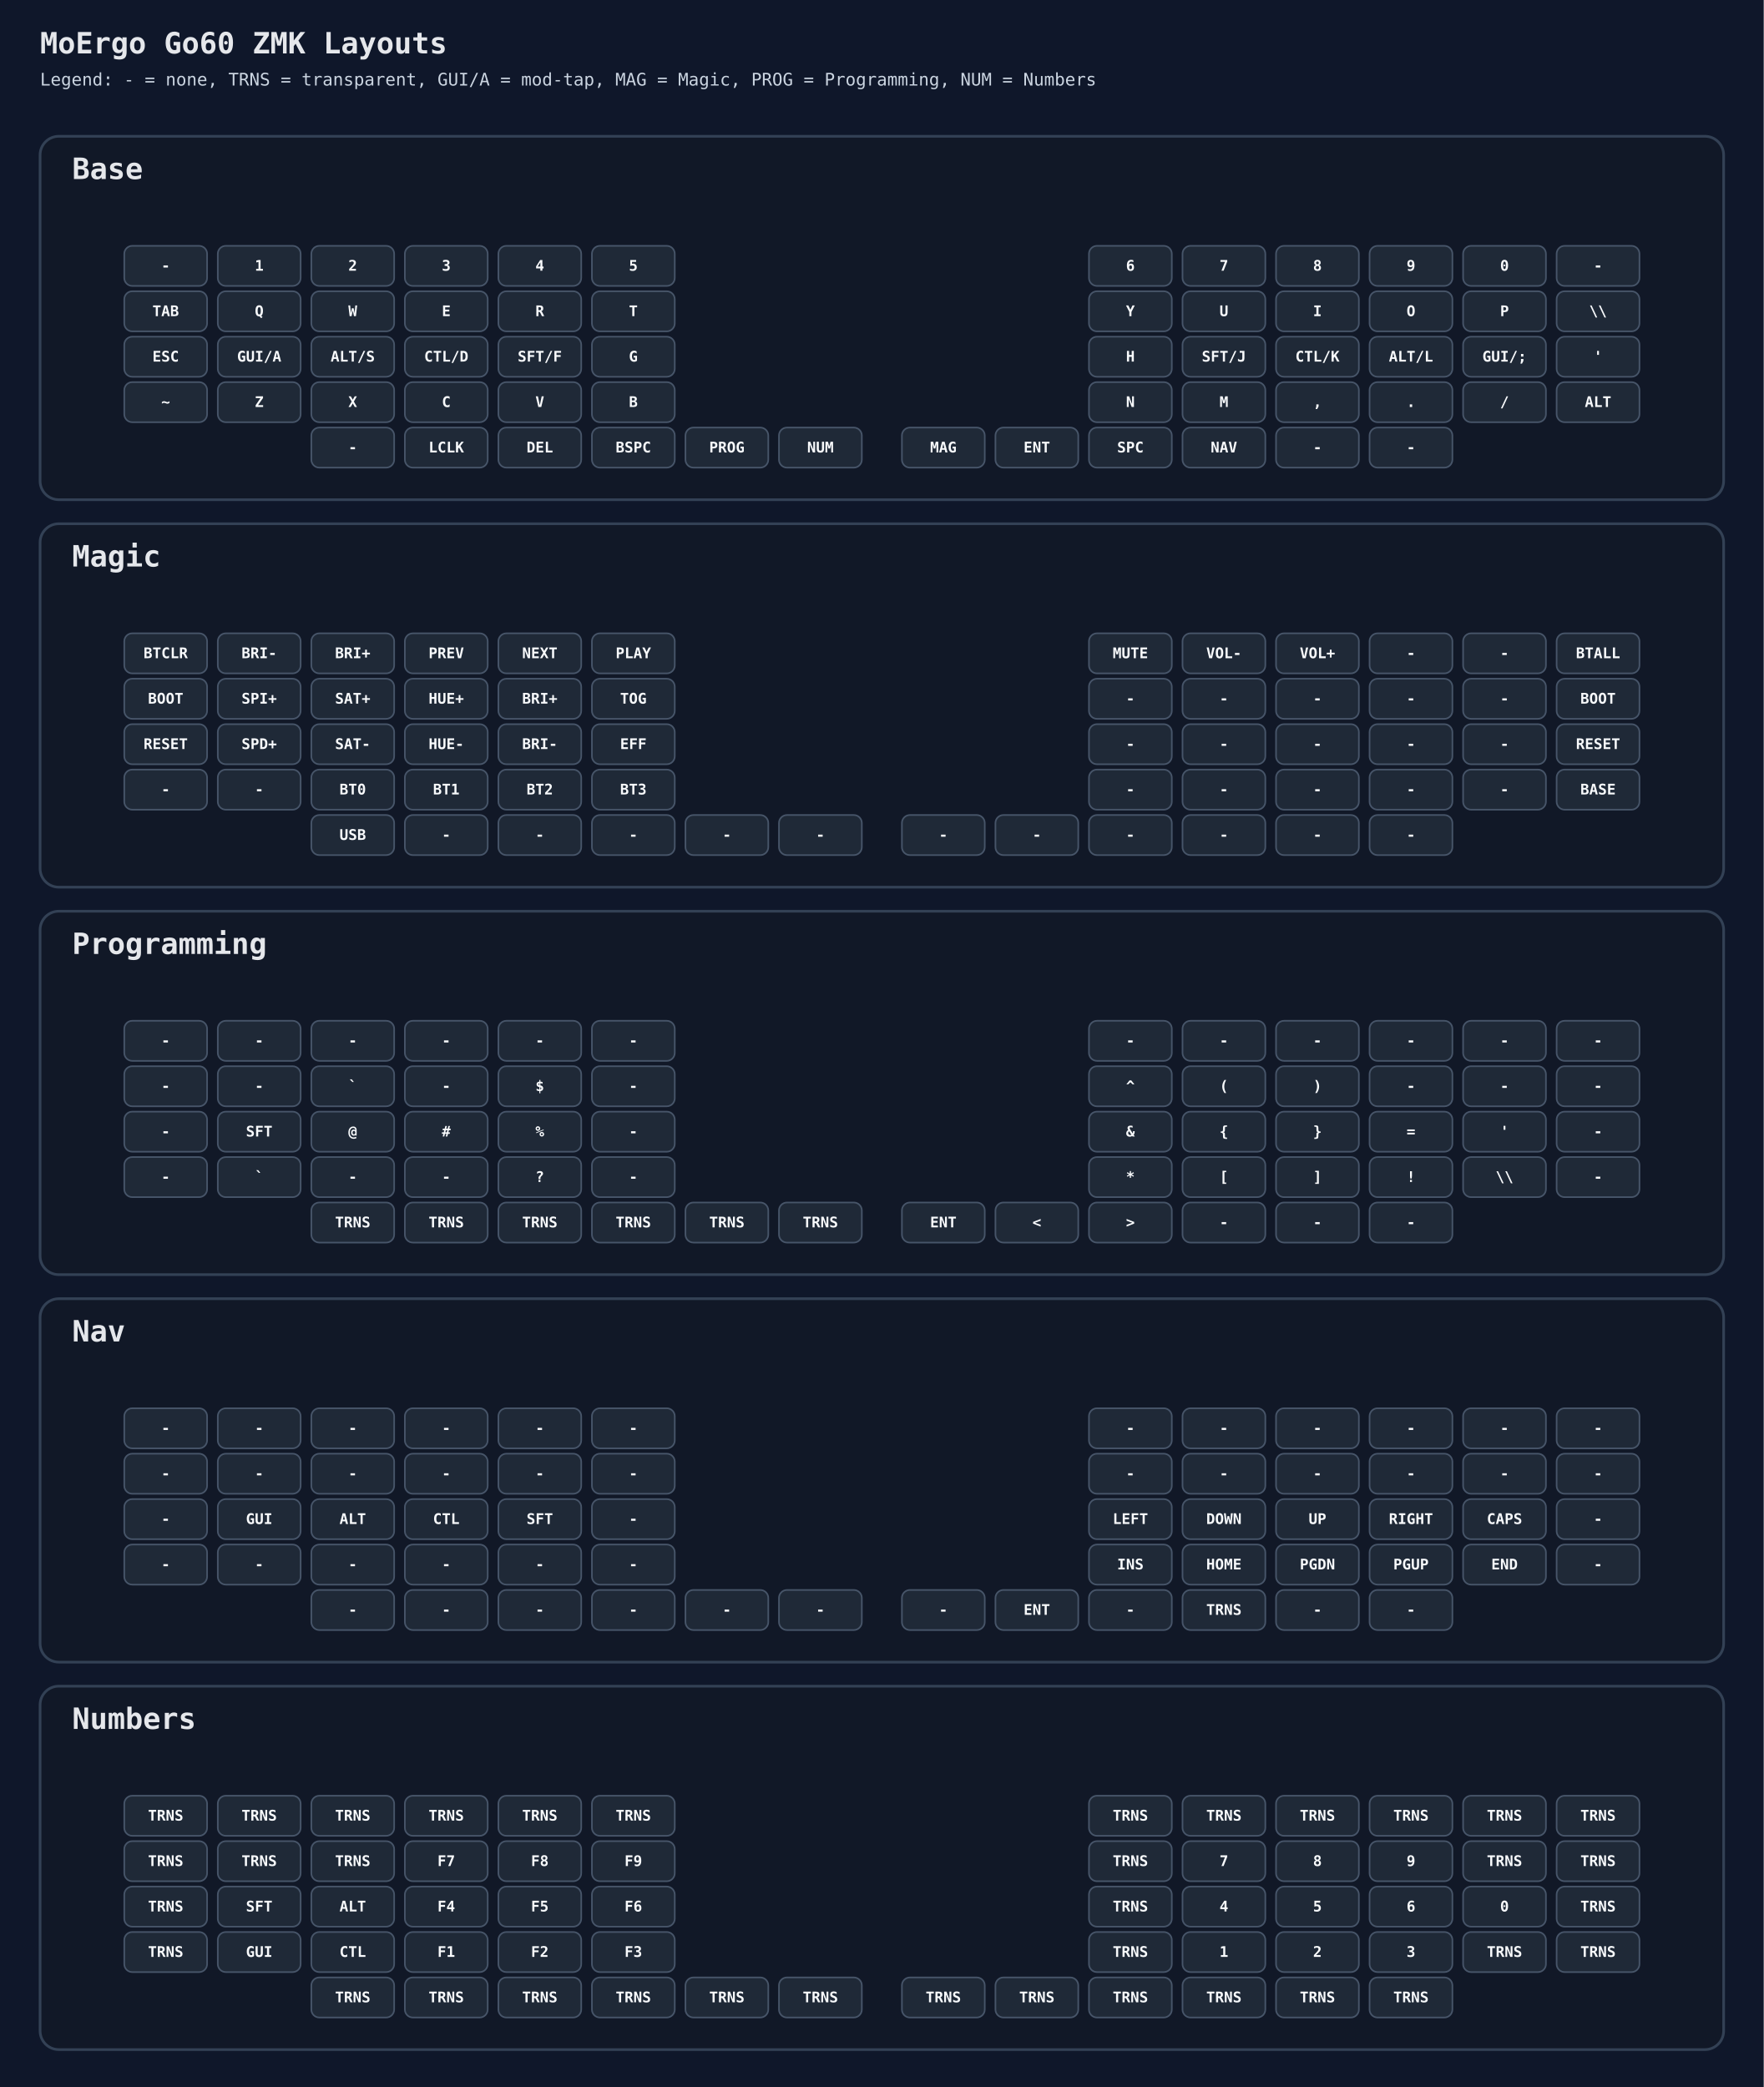
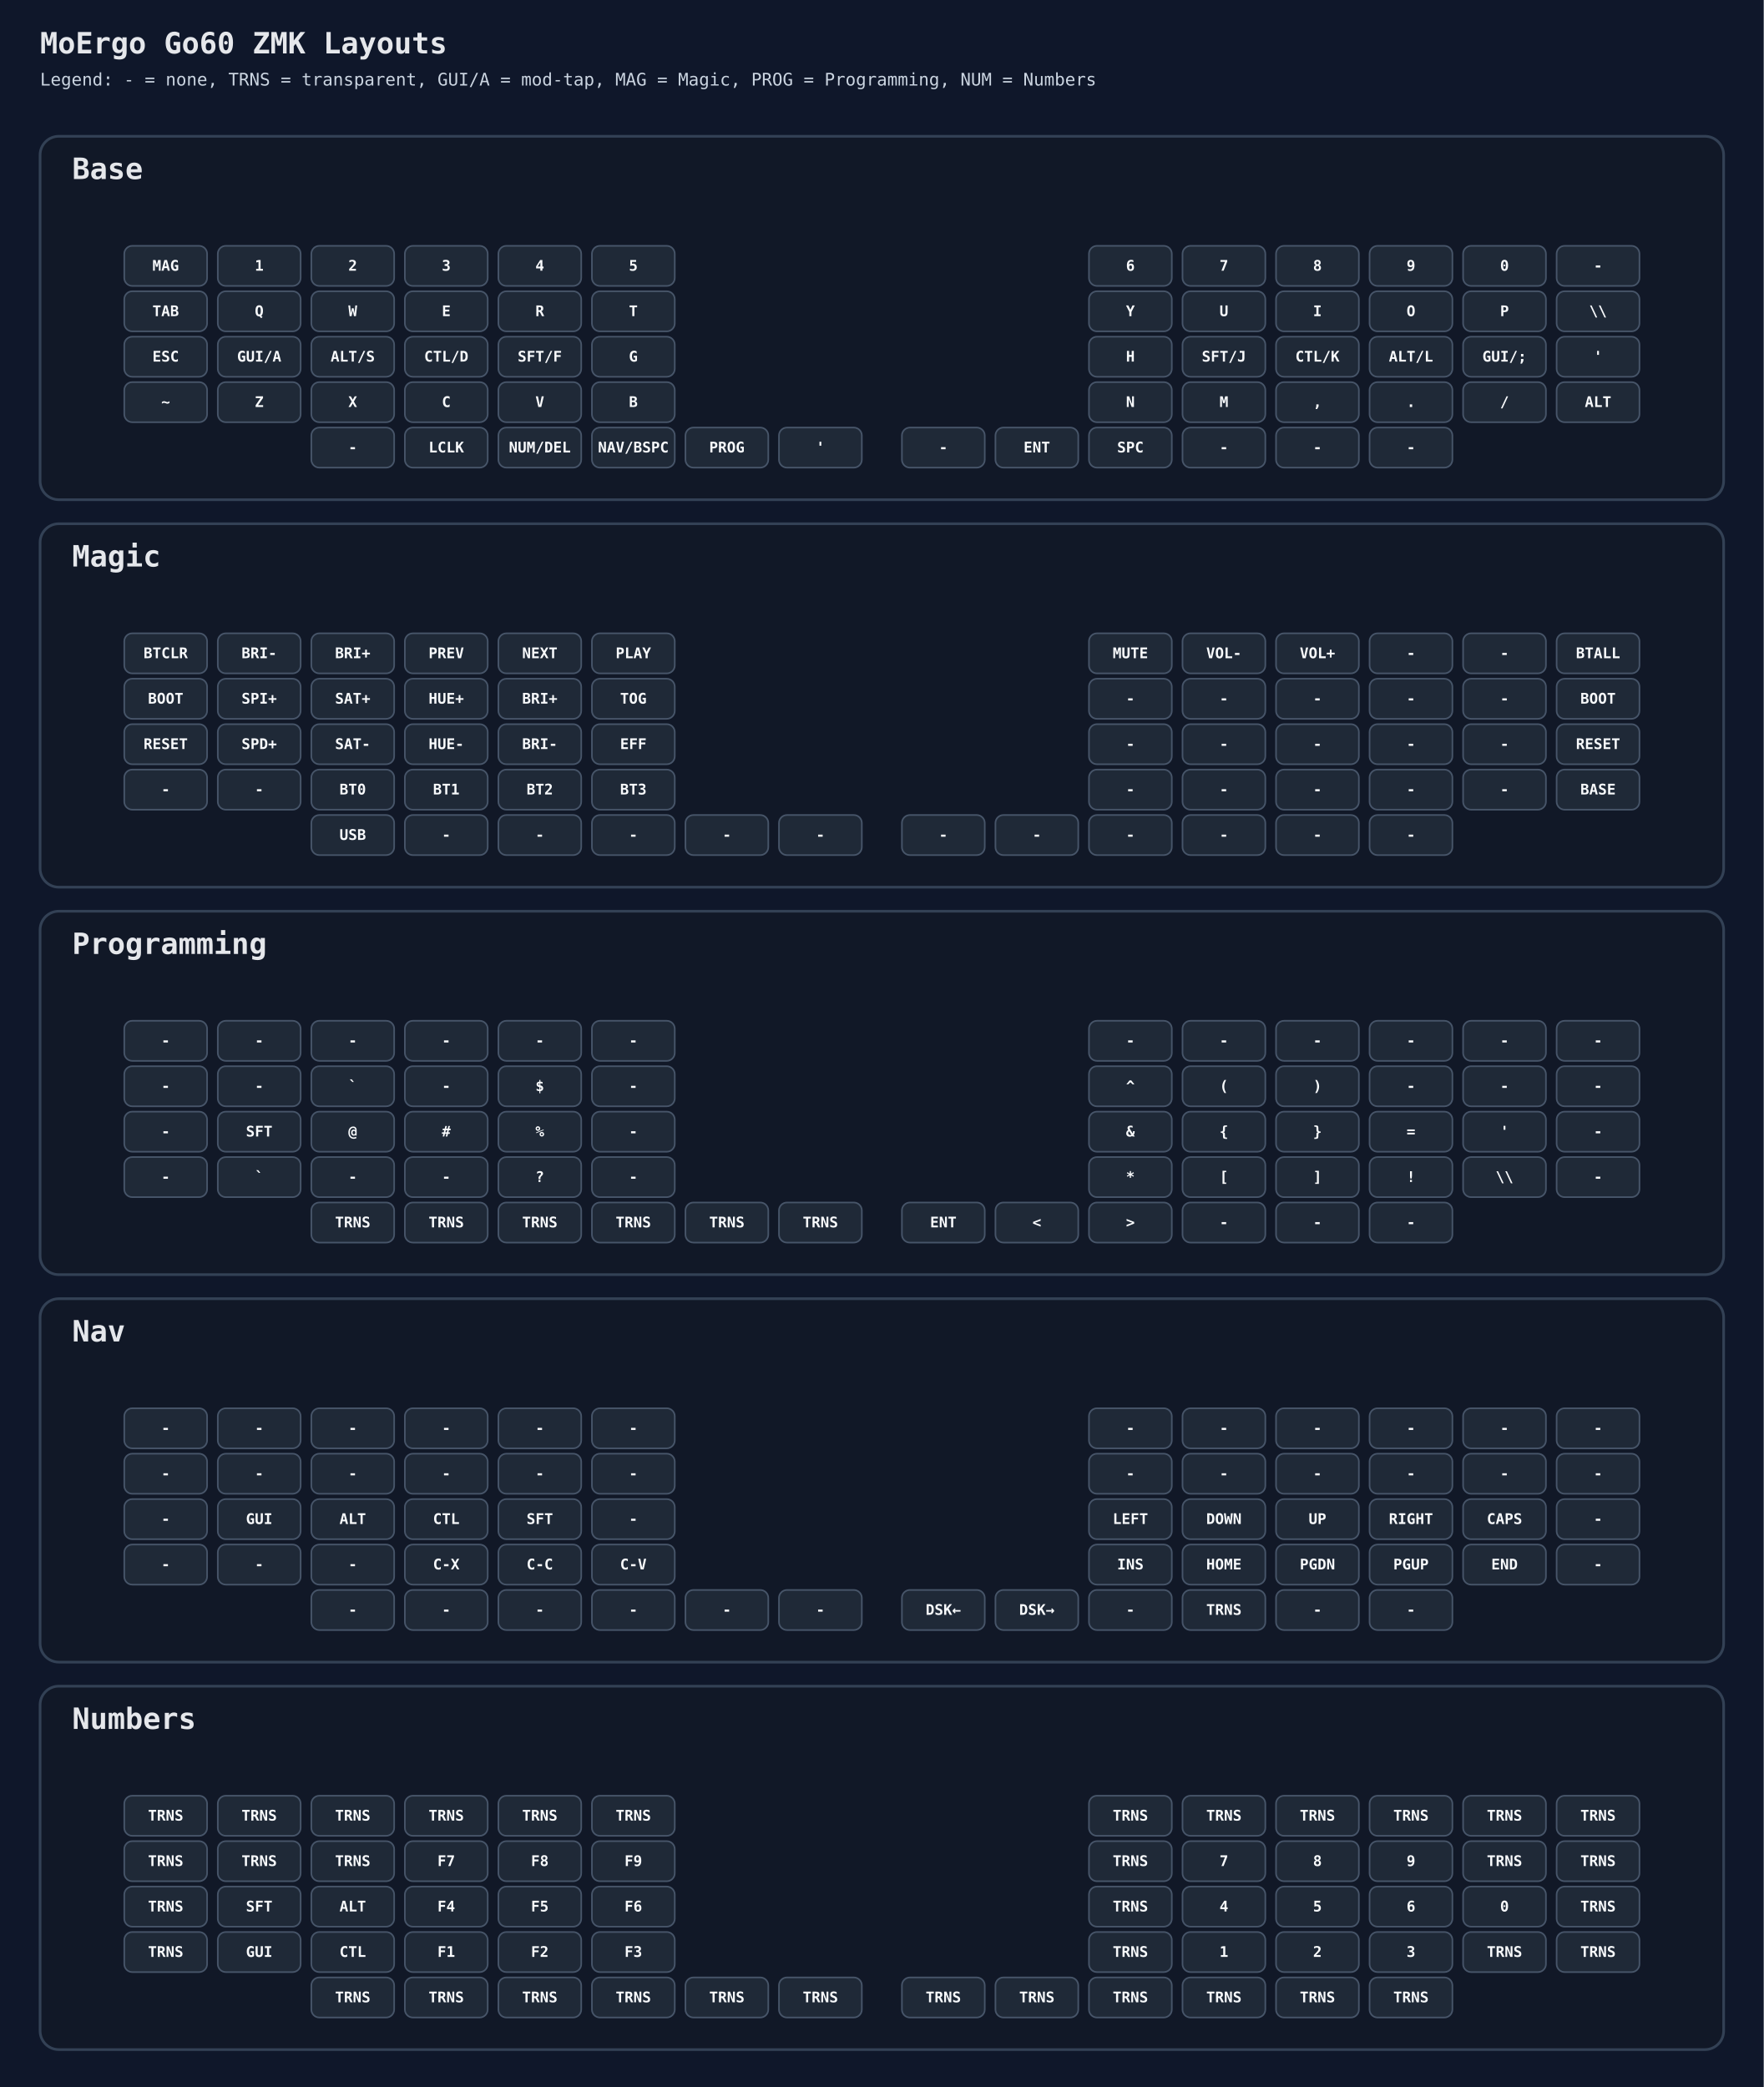
<svg xmlns="http://www.w3.org/2000/svg" width="1320" height="1562" viewBox="0 0 1320 1562">
  <style>
    .bg { fill: #0f172a; }
    .card { fill: #111827; stroke: #334155; stroke-width: 2; rx: 14; ry: 14; }
    .key { fill: #1f2937; stroke: #475569; stroke-width: 1.2; rx: 6; ry: 6; }
    .title { fill: #e5e7eb; font: 700 22px ui-monospace, SFMono-Regular, Menlo, monospace; }
    .subtitle { fill: #94a3b8; font: 500 12px ui-monospace, SFMono-Regular, Menlo, monospace; }
    .k { fill: #f8fafc; font: 600 11px ui-monospace, SFMono-Regular, Menlo, monospace; text-anchor: middle; dominant-baseline: middle; }
    .legend { fill: #cbd5e1; font: 500 13px ui-monospace, SFMono-Regular, Menlo, monospace; }
  </style>
  <rect class="bg" x="0" y="0" width="1320" height="1562" />
  <text class="title" x="30" y="40">MoErgo Go60 ZMK Layouts</text>
  <text class="legend" x="30" y="64">Legend: - = none, TRNS = transparent, GUI/A = mod-tap, MAG = Magic, PROG = Programming, NUM = Numbers</text>
  <g>
    <rect class="card" x="30" y="102" width="1260" height="272" />
    <text class="title" x="54" y="134">Base</text>
    <rect class="key" x="93.0" y="184.0" width="62" height="30" />
-     <text class="k" x="124.0" y="199.5">-</text>
+     <text class="k" x="124.0" y="199.5">MAG</text>
    <rect class="key" x="163.0" y="184.0" width="62" height="30" />
    <text class="k" x="194.0" y="199.5">1</text>
    <rect class="key" x="233.0" y="184.0" width="62" height="30" />
    <text class="k" x="264.0" y="199.5">2</text>
    <rect class="key" x="303.0" y="184.0" width="62" height="30" />
    <text class="k" x="334.0" y="199.5">3</text>
    <rect class="key" x="373.0" y="184.0" width="62" height="30" />
    <text class="k" x="404.0" y="199.5">4</text>
    <rect class="key" x="443.0" y="184.0" width="62" height="30" />
    <text class="k" x="474.0" y="199.5">5</text>
    <rect class="key" x="815.0" y="184.0" width="62" height="30" />
    <text class="k" x="846.0" y="199.5">6</text>
    <rect class="key" x="885.0" y="184.0" width="62" height="30" />
    <text class="k" x="916.0" y="199.5">7</text>
    <rect class="key" x="955.0" y="184.0" width="62" height="30" />
    <text class="k" x="986.0" y="199.5">8</text>
    <rect class="key" x="1025.0" y="184.0" width="62" height="30" />
    <text class="k" x="1056.0" y="199.5">9</text>
    <rect class="key" x="1095.0" y="184.0" width="62" height="30" />
    <text class="k" x="1126.0" y="199.5">0</text>
    <rect class="key" x="1165.0" y="184.0" width="62" height="30" />
    <text class="k" x="1196.0" y="199.5">-</text>
    <rect class="key" x="93.0" y="218.0" width="62" height="30" />
    <text class="k" x="124.0" y="233.5">TAB</text>
    <rect class="key" x="163.0" y="218.0" width="62" height="30" />
    <text class="k" x="194.0" y="233.5">Q</text>
    <rect class="key" x="233.0" y="218.0" width="62" height="30" />
    <text class="k" x="264.0" y="233.5">W</text>
    <rect class="key" x="303.0" y="218.0" width="62" height="30" />
    <text class="k" x="334.0" y="233.5">E</text>
    <rect class="key" x="373.0" y="218.0" width="62" height="30" />
    <text class="k" x="404.0" y="233.5">R</text>
    <rect class="key" x="443.0" y="218.0" width="62" height="30" />
    <text class="k" x="474.0" y="233.5">T</text>
    <rect class="key" x="815.0" y="218.0" width="62" height="30" />
    <text class="k" x="846.0" y="233.5">Y</text>
    <rect class="key" x="885.0" y="218.0" width="62" height="30" />
    <text class="k" x="916.0" y="233.5">U</text>
    <rect class="key" x="955.0" y="218.0" width="62" height="30" />
    <text class="k" x="986.0" y="233.5">I</text>
    <rect class="key" x="1025.0" y="218.0" width="62" height="30" />
    <text class="k" x="1056.0" y="233.5">O</text>
    <rect class="key" x="1095.0" y="218.0" width="62" height="30" />
    <text class="k" x="1126.0" y="233.5">P</text>
    <rect class="key" x="1165.0" y="218.0" width="62" height="30" />
    <text class="k" x="1196.0" y="233.5">\\</text>
    <rect class="key" x="93.0" y="252.0" width="62" height="30" />
    <text class="k" x="124.0" y="267.5">ESC</text>
    <rect class="key" x="163.0" y="252.0" width="62" height="30" />
    <text class="k" x="194.0" y="267.5">GUI/A</text>
    <rect class="key" x="233.0" y="252.0" width="62" height="30" />
    <text class="k" x="264.0" y="267.5">ALT/S</text>
    <rect class="key" x="303.0" y="252.0" width="62" height="30" />
    <text class="k" x="334.0" y="267.5">CTL/D</text>
    <rect class="key" x="373.0" y="252.0" width="62" height="30" />
    <text class="k" x="404.0" y="267.5">SFT/F</text>
    <rect class="key" x="443.0" y="252.0" width="62" height="30" />
    <text class="k" x="474.0" y="267.5">G</text>
    <rect class="key" x="815.0" y="252.0" width="62" height="30" />
    <text class="k" x="846.0" y="267.5">H</text>
    <rect class="key" x="885.0" y="252.0" width="62" height="30" />
    <text class="k" x="916.0" y="267.5">SFT/J</text>
    <rect class="key" x="955.0" y="252.0" width="62" height="30" />
    <text class="k" x="986.0" y="267.5">CTL/K</text>
    <rect class="key" x="1025.0" y="252.0" width="62" height="30" />
    <text class="k" x="1056.0" y="267.5">ALT/L</text>
    <rect class="key" x="1095.0" y="252.0" width="62" height="30" />
    <text class="k" x="1126.0" y="267.5">GUI/;</text>
    <rect class="key" x="1165.0" y="252.0" width="62" height="30" />
    <text class="k" x="1196.0" y="267.5">'</text>
    <rect class="key" x="93.0" y="286.0" width="62" height="30" />
    <text class="k" x="124.0" y="301.5">~</text>
    <rect class="key" x="163.0" y="286.0" width="62" height="30" />
    <text class="k" x="194.0" y="301.5">Z</text>
    <rect class="key" x="233.0" y="286.0" width="62" height="30" />
    <text class="k" x="264.0" y="301.5">X</text>
    <rect class="key" x="303.0" y="286.0" width="62" height="30" />
    <text class="k" x="334.0" y="301.5">C</text>
    <rect class="key" x="373.0" y="286.0" width="62" height="30" />
    <text class="k" x="404.0" y="301.5">V</text>
    <rect class="key" x="443.0" y="286.0" width="62" height="30" />
    <text class="k" x="474.0" y="301.5">B</text>
    <rect class="key" x="815.0" y="286.0" width="62" height="30" />
    <text class="k" x="846.0" y="301.5">N</text>
    <rect class="key" x="885.0" y="286.0" width="62" height="30" />
    <text class="k" x="916.0" y="301.5">M</text>
    <rect class="key" x="955.0" y="286.0" width="62" height="30" />
    <text class="k" x="986.0" y="301.5">,</text>
    <rect class="key" x="1025.0" y="286.0" width="62" height="30" />
    <text class="k" x="1056.0" y="301.5">.</text>
    <rect class="key" x="1095.0" y="286.0" width="62" height="30" />
    <text class="k" x="1126.0" y="301.5">/</text>
    <rect class="key" x="1165.0" y="286.0" width="62" height="30" />
    <text class="k" x="1196.0" y="301.5">ALT</text>
    <rect class="key" x="233.0" y="320.0" width="62" height="30" />
    <text class="k" x="264.0" y="335.5">-</text>
    <rect class="key" x="303.0" y="320.0" width="62" height="30" />
    <text class="k" x="334.0" y="335.5">LCLK</text>
    <rect class="key" x="373.0" y="320.0" width="62" height="30" />
-     <text class="k" x="404.0" y="335.5">DEL</text>
+     <text class="k" x="404.0" y="335.5">NUM/DEL</text>
    <rect class="key" x="443.0" y="320.0" width="62" height="30" />
-     <text class="k" x="474.0" y="335.5">BSPC</text>
+     <text class="k" x="474.0" y="335.5">NAV/BSPC</text>
    <rect class="key" x="513.0" y="320.0" width="62" height="30" />
    <text class="k" x="544.0" y="335.5">PROG</text>
    <rect class="key" x="583.0" y="320.0" width="62" height="30" />
-     <text class="k" x="614.0" y="335.5">NUM</text>
+     <text class="k" x="614.0" y="335.5">'</text>
    <rect class="key" x="675.0" y="320.0" width="62" height="30" />
-     <text class="k" x="706.0" y="335.5">MAG</text>
+     <text class="k" x="706.0" y="335.5">-</text>
    <rect class="key" x="745.0" y="320.0" width="62" height="30" />
    <text class="k" x="776.0" y="335.5">ENT</text>
    <rect class="key" x="815.0" y="320.0" width="62" height="30" />
    <text class="k" x="846.0" y="335.5">SPC</text>
    <rect class="key" x="885.0" y="320.0" width="62" height="30" />
-     <text class="k" x="916.0" y="335.5">NAV</text>
+     <text class="k" x="916.0" y="335.5">-</text>
    <rect class="key" x="955.0" y="320.0" width="62" height="30" />
    <text class="k" x="986.0" y="335.5">-</text>
    <rect class="key" x="1025.0" y="320.0" width="62" height="30" />
    <text class="k" x="1056.0" y="335.5">-</text>
  </g>
  <g>
    <rect class="card" x="30" y="392" width="1260" height="272" />
    <text class="title" x="54" y="424">Magic</text>
    <rect class="key" x="93.0" y="474.0" width="62" height="30" />
    <text class="k" x="124.0" y="489.5">BTCLR</text>
    <rect class="key" x="163.0" y="474.0" width="62" height="30" />
    <text class="k" x="194.0" y="489.5">BRI-</text>
    <rect class="key" x="233.0" y="474.0" width="62" height="30" />
    <text class="k" x="264.0" y="489.5">BRI+</text>
    <rect class="key" x="303.0" y="474.0" width="62" height="30" />
    <text class="k" x="334.0" y="489.5">PREV</text>
    <rect class="key" x="373.0" y="474.0" width="62" height="30" />
    <text class="k" x="404.0" y="489.5">NEXT</text>
    <rect class="key" x="443.0" y="474.0" width="62" height="30" />
    <text class="k" x="474.0" y="489.5">PLAY</text>
    <rect class="key" x="815.0" y="474.0" width="62" height="30" />
    <text class="k" x="846.0" y="489.5">MUTE</text>
    <rect class="key" x="885.0" y="474.0" width="62" height="30" />
    <text class="k" x="916.0" y="489.5">VOL-</text>
    <rect class="key" x="955.0" y="474.0" width="62" height="30" />
    <text class="k" x="986.0" y="489.5">VOL+</text>
    <rect class="key" x="1025.0" y="474.0" width="62" height="30" />
    <text class="k" x="1056.0" y="489.5">-</text>
    <rect class="key" x="1095.0" y="474.0" width="62" height="30" />
    <text class="k" x="1126.0" y="489.5">-</text>
    <rect class="key" x="1165.0" y="474.0" width="62" height="30" />
    <text class="k" x="1196.0" y="489.5">BTALL</text>
    <rect class="key" x="93.0" y="508.0" width="62" height="30" />
    <text class="k" x="124.0" y="523.5">BOOT</text>
    <rect class="key" x="163.0" y="508.0" width="62" height="30" />
    <text class="k" x="194.0" y="523.5">SPI+</text>
    <rect class="key" x="233.0" y="508.0" width="62" height="30" />
    <text class="k" x="264.0" y="523.5">SAT+</text>
    <rect class="key" x="303.0" y="508.0" width="62" height="30" />
    <text class="k" x="334.0" y="523.5">HUE+</text>
    <rect class="key" x="373.0" y="508.0" width="62" height="30" />
    <text class="k" x="404.0" y="523.5">BRI+</text>
    <rect class="key" x="443.0" y="508.0" width="62" height="30" />
    <text class="k" x="474.0" y="523.5">TOG</text>
    <rect class="key" x="815.0" y="508.0" width="62" height="30" />
    <text class="k" x="846.0" y="523.5">-</text>
    <rect class="key" x="885.0" y="508.0" width="62" height="30" />
    <text class="k" x="916.0" y="523.5">-</text>
    <rect class="key" x="955.0" y="508.0" width="62" height="30" />
    <text class="k" x="986.0" y="523.5">-</text>
    <rect class="key" x="1025.0" y="508.0" width="62" height="30" />
    <text class="k" x="1056.0" y="523.5">-</text>
    <rect class="key" x="1095.0" y="508.0" width="62" height="30" />
    <text class="k" x="1126.0" y="523.5">-</text>
    <rect class="key" x="1165.0" y="508.0" width="62" height="30" />
    <text class="k" x="1196.0" y="523.5">BOOT</text>
    <rect class="key" x="93.0" y="542.0" width="62" height="30" />
    <text class="k" x="124.0" y="557.5">RESET</text>
    <rect class="key" x="163.0" y="542.0" width="62" height="30" />
    <text class="k" x="194.0" y="557.5">SPD+</text>
    <rect class="key" x="233.0" y="542.0" width="62" height="30" />
    <text class="k" x="264.0" y="557.5">SAT-</text>
    <rect class="key" x="303.0" y="542.0" width="62" height="30" />
    <text class="k" x="334.0" y="557.5">HUE-</text>
    <rect class="key" x="373.0" y="542.0" width="62" height="30" />
    <text class="k" x="404.0" y="557.5">BRI-</text>
    <rect class="key" x="443.0" y="542.0" width="62" height="30" />
    <text class="k" x="474.0" y="557.5">EFF</text>
    <rect class="key" x="815.0" y="542.0" width="62" height="30" />
    <text class="k" x="846.0" y="557.5">-</text>
    <rect class="key" x="885.0" y="542.0" width="62" height="30" />
    <text class="k" x="916.0" y="557.5">-</text>
    <rect class="key" x="955.0" y="542.0" width="62" height="30" />
    <text class="k" x="986.0" y="557.5">-</text>
    <rect class="key" x="1025.0" y="542.0" width="62" height="30" />
    <text class="k" x="1056.0" y="557.5">-</text>
    <rect class="key" x="1095.0" y="542.0" width="62" height="30" />
    <text class="k" x="1126.0" y="557.5">-</text>
    <rect class="key" x="1165.0" y="542.0" width="62" height="30" />
    <text class="k" x="1196.0" y="557.5">RESET</text>
    <rect class="key" x="93.0" y="576.0" width="62" height="30" />
    <text class="k" x="124.0" y="591.5">-</text>
    <rect class="key" x="163.0" y="576.0" width="62" height="30" />
    <text class="k" x="194.0" y="591.5">-</text>
    <rect class="key" x="233.0" y="576.0" width="62" height="30" />
    <text class="k" x="264.0" y="591.5">BT0</text>
    <rect class="key" x="303.0" y="576.0" width="62" height="30" />
    <text class="k" x="334.0" y="591.5">BT1</text>
    <rect class="key" x="373.0" y="576.0" width="62" height="30" />
    <text class="k" x="404.0" y="591.5">BT2</text>
    <rect class="key" x="443.0" y="576.0" width="62" height="30" />
    <text class="k" x="474.0" y="591.5">BT3</text>
    <rect class="key" x="815.0" y="576.0" width="62" height="30" />
    <text class="k" x="846.0" y="591.5">-</text>
    <rect class="key" x="885.0" y="576.0" width="62" height="30" />
    <text class="k" x="916.0" y="591.5">-</text>
    <rect class="key" x="955.0" y="576.0" width="62" height="30" />
    <text class="k" x="986.0" y="591.5">-</text>
    <rect class="key" x="1025.0" y="576.0" width="62" height="30" />
    <text class="k" x="1056.0" y="591.5">-</text>
    <rect class="key" x="1095.0" y="576.0" width="62" height="30" />
    <text class="k" x="1126.0" y="591.5">-</text>
    <rect class="key" x="1165.0" y="576.0" width="62" height="30" />
    <text class="k" x="1196.0" y="591.5">BASE</text>
    <rect class="key" x="233.0" y="610.0" width="62" height="30" />
    <text class="k" x="264.0" y="625.5">USB</text>
    <rect class="key" x="303.0" y="610.0" width="62" height="30" />
    <text class="k" x="334.0" y="625.5">-</text>
    <rect class="key" x="373.0" y="610.0" width="62" height="30" />
    <text class="k" x="404.0" y="625.5">-</text>
    <rect class="key" x="443.0" y="610.0" width="62" height="30" />
    <text class="k" x="474.0" y="625.5">-</text>
    <rect class="key" x="513.0" y="610.0" width="62" height="30" />
    <text class="k" x="544.0" y="625.5">-</text>
    <rect class="key" x="583.0" y="610.0" width="62" height="30" />
    <text class="k" x="614.0" y="625.5">-</text>
    <rect class="key" x="675.0" y="610.0" width="62" height="30" />
    <text class="k" x="706.0" y="625.5">-</text>
    <rect class="key" x="745.0" y="610.0" width="62" height="30" />
    <text class="k" x="776.0" y="625.5">-</text>
    <rect class="key" x="815.0" y="610.0" width="62" height="30" />
    <text class="k" x="846.0" y="625.5">-</text>
    <rect class="key" x="885.0" y="610.0" width="62" height="30" />
    <text class="k" x="916.0" y="625.5">-</text>
    <rect class="key" x="955.0" y="610.0" width="62" height="30" />
    <text class="k" x="986.0" y="625.5">-</text>
    <rect class="key" x="1025.0" y="610.0" width="62" height="30" />
    <text class="k" x="1056.0" y="625.5">-</text>
  </g>
  <g>
    <rect class="card" x="30" y="682" width="1260" height="272" />
    <text class="title" x="54" y="714">Programming</text>
    <rect class="key" x="93.0" y="764.0" width="62" height="30" />
    <text class="k" x="124.0" y="779.5">-</text>
    <rect class="key" x="163.0" y="764.0" width="62" height="30" />
    <text class="k" x="194.0" y="779.5">-</text>
    <rect class="key" x="233.0" y="764.0" width="62" height="30" />
    <text class="k" x="264.0" y="779.5">-</text>
    <rect class="key" x="303.0" y="764.0" width="62" height="30" />
    <text class="k" x="334.0" y="779.5">-</text>
    <rect class="key" x="373.0" y="764.0" width="62" height="30" />
    <text class="k" x="404.0" y="779.5">-</text>
    <rect class="key" x="443.0" y="764.0" width="62" height="30" />
    <text class="k" x="474.0" y="779.5">-</text>
    <rect class="key" x="815.0" y="764.0" width="62" height="30" />
    <text class="k" x="846.0" y="779.5">-</text>
    <rect class="key" x="885.0" y="764.0" width="62" height="30" />
    <text class="k" x="916.0" y="779.5">-</text>
    <rect class="key" x="955.0" y="764.0" width="62" height="30" />
    <text class="k" x="986.0" y="779.5">-</text>
    <rect class="key" x="1025.0" y="764.0" width="62" height="30" />
    <text class="k" x="1056.0" y="779.5">-</text>
    <rect class="key" x="1095.0" y="764.0" width="62" height="30" />
    <text class="k" x="1126.0" y="779.5">-</text>
    <rect class="key" x="1165.0" y="764.0" width="62" height="30" />
    <text class="k" x="1196.0" y="779.5">-</text>
    <rect class="key" x="93.0" y="798.0" width="62" height="30" />
    <text class="k" x="124.0" y="813.5">-</text>
    <rect class="key" x="163.0" y="798.0" width="62" height="30" />
    <text class="k" x="194.0" y="813.5">-</text>
    <rect class="key" x="233.0" y="798.0" width="62" height="30" />
    <text class="k" x="264.0" y="813.5">`</text>
    <rect class="key" x="303.0" y="798.0" width="62" height="30" />
    <text class="k" x="334.0" y="813.5">-</text>
    <rect class="key" x="373.0" y="798.0" width="62" height="30" />
    <text class="k" x="404.0" y="813.5">$</text>
    <rect class="key" x="443.0" y="798.0" width="62" height="30" />
    <text class="k" x="474.0" y="813.5">-</text>
    <rect class="key" x="815.0" y="798.0" width="62" height="30" />
    <text class="k" x="846.0" y="813.5">^</text>
    <rect class="key" x="885.0" y="798.0" width="62" height="30" />
    <text class="k" x="916.0" y="813.5">(</text>
    <rect class="key" x="955.0" y="798.0" width="62" height="30" />
    <text class="k" x="986.0" y="813.5">)</text>
    <rect class="key" x="1025.0" y="798.0" width="62" height="30" />
    <text class="k" x="1056.0" y="813.5">-</text>
    <rect class="key" x="1095.0" y="798.0" width="62" height="30" />
    <text class="k" x="1126.0" y="813.5">-</text>
    <rect class="key" x="1165.0" y="798.0" width="62" height="30" />
    <text class="k" x="1196.0" y="813.5">-</text>
    <rect class="key" x="93.0" y="832.0" width="62" height="30" />
    <text class="k" x="124.0" y="847.5">-</text>
    <rect class="key" x="163.0" y="832.0" width="62" height="30" />
    <text class="k" x="194.0" y="847.5">SFT</text>
    <rect class="key" x="233.0" y="832.0" width="62" height="30" />
    <text class="k" x="264.0" y="847.5">@</text>
    <rect class="key" x="303.0" y="832.0" width="62" height="30" />
    <text class="k" x="334.0" y="847.5">#</text>
    <rect class="key" x="373.0" y="832.0" width="62" height="30" />
    <text class="k" x="404.0" y="847.5">%</text>
    <rect class="key" x="443.0" y="832.0" width="62" height="30" />
    <text class="k" x="474.0" y="847.5">-</text>
    <rect class="key" x="815.0" y="832.0" width="62" height="30" />
    <text class="k" x="846.0" y="847.5">&amp;</text>
    <rect class="key" x="885.0" y="832.0" width="62" height="30" />
    <text class="k" x="916.0" y="847.5">{</text>
    <rect class="key" x="955.0" y="832.0" width="62" height="30" />
    <text class="k" x="986.0" y="847.5">}</text>
    <rect class="key" x="1025.0" y="832.0" width="62" height="30" />
    <text class="k" x="1056.0" y="847.5">=</text>
    <rect class="key" x="1095.0" y="832.0" width="62" height="30" />
    <text class="k" x="1126.0" y="847.5">'</text>
    <rect class="key" x="1165.0" y="832.0" width="62" height="30" />
    <text class="k" x="1196.0" y="847.5">-</text>
    <rect class="key" x="93.0" y="866.0" width="62" height="30" />
    <text class="k" x="124.0" y="881.5">-</text>
    <rect class="key" x="163.0" y="866.0" width="62" height="30" />
    <text class="k" x="194.0" y="881.5">`</text>
    <rect class="key" x="233.0" y="866.0" width="62" height="30" />
    <text class="k" x="264.0" y="881.5">-</text>
    <rect class="key" x="303.0" y="866.0" width="62" height="30" />
    <text class="k" x="334.0" y="881.5">-</text>
    <rect class="key" x="373.0" y="866.0" width="62" height="30" />
    <text class="k" x="404.0" y="881.5">?</text>
    <rect class="key" x="443.0" y="866.0" width="62" height="30" />
    <text class="k" x="474.0" y="881.5">-</text>
    <rect class="key" x="815.0" y="866.0" width="62" height="30" />
    <text class="k" x="846.0" y="881.5">*</text>
    <rect class="key" x="885.0" y="866.0" width="62" height="30" />
    <text class="k" x="916.0" y="881.5">[</text>
    <rect class="key" x="955.0" y="866.0" width="62" height="30" />
    <text class="k" x="986.0" y="881.5">]</text>
    <rect class="key" x="1025.0" y="866.0" width="62" height="30" />
    <text class="k" x="1056.0" y="881.5">!</text>
    <rect class="key" x="1095.0" y="866.0" width="62" height="30" />
    <text class="k" x="1126.0" y="881.5">\\</text>
    <rect class="key" x="1165.0" y="866.0" width="62" height="30" />
    <text class="k" x="1196.0" y="881.5">-</text>
    <rect class="key" x="233.0" y="900.0" width="62" height="30" />
    <text class="k" x="264.0" y="915.5">TRNS</text>
    <rect class="key" x="303.0" y="900.0" width="62" height="30" />
    <text class="k" x="334.0" y="915.5">TRNS</text>
    <rect class="key" x="373.0" y="900.0" width="62" height="30" />
    <text class="k" x="404.0" y="915.5">TRNS</text>
    <rect class="key" x="443.0" y="900.0" width="62" height="30" />
    <text class="k" x="474.0" y="915.5">TRNS</text>
    <rect class="key" x="513.0" y="900.0" width="62" height="30" />
    <text class="k" x="544.0" y="915.5">TRNS</text>
    <rect class="key" x="583.0" y="900.0" width="62" height="30" />
    <text class="k" x="614.0" y="915.5">TRNS</text>
    <rect class="key" x="675.0" y="900.0" width="62" height="30" />
    <text class="k" x="706.0" y="915.5">ENT</text>
    <rect class="key" x="745.0" y="900.0" width="62" height="30" />
    <text class="k" x="776.0" y="915.5">&lt;</text>
    <rect class="key" x="815.0" y="900.0" width="62" height="30" />
    <text class="k" x="846.0" y="915.5">&gt;</text>
    <rect class="key" x="885.0" y="900.0" width="62" height="30" />
    <text class="k" x="916.0" y="915.5">-</text>
    <rect class="key" x="955.0" y="900.0" width="62" height="30" />
    <text class="k" x="986.0" y="915.5">-</text>
    <rect class="key" x="1025.0" y="900.0" width="62" height="30" />
    <text class="k" x="1056.0" y="915.5">-</text>
  </g>
  <g>
    <rect class="card" x="30" y="972" width="1260" height="272" />
    <text class="title" x="54" y="1004">Nav</text>
    <rect class="key" x="93.0" y="1054.0" width="62" height="30" />
    <text class="k" x="124.0" y="1069.5">-</text>
    <rect class="key" x="163.0" y="1054.0" width="62" height="30" />
    <text class="k" x="194.0" y="1069.5">-</text>
    <rect class="key" x="233.0" y="1054.0" width="62" height="30" />
    <text class="k" x="264.0" y="1069.5">-</text>
    <rect class="key" x="303.0" y="1054.0" width="62" height="30" />
    <text class="k" x="334.0" y="1069.5">-</text>
    <rect class="key" x="373.0" y="1054.0" width="62" height="30" />
    <text class="k" x="404.0" y="1069.5">-</text>
    <rect class="key" x="443.0" y="1054.0" width="62" height="30" />
    <text class="k" x="474.0" y="1069.5">-</text>
    <rect class="key" x="815.0" y="1054.0" width="62" height="30" />
    <text class="k" x="846.0" y="1069.5">-</text>
    <rect class="key" x="885.0" y="1054.0" width="62" height="30" />
    <text class="k" x="916.0" y="1069.5">-</text>
    <rect class="key" x="955.0" y="1054.0" width="62" height="30" />
    <text class="k" x="986.0" y="1069.5">-</text>
    <rect class="key" x="1025.0" y="1054.0" width="62" height="30" />
    <text class="k" x="1056.0" y="1069.5">-</text>
    <rect class="key" x="1095.0" y="1054.0" width="62" height="30" />
    <text class="k" x="1126.0" y="1069.5">-</text>
    <rect class="key" x="1165.0" y="1054.0" width="62" height="30" />
    <text class="k" x="1196.0" y="1069.5">-</text>
    <rect class="key" x="93.0" y="1088.0" width="62" height="30" />
    <text class="k" x="124.0" y="1103.5">-</text>
    <rect class="key" x="163.0" y="1088.0" width="62" height="30" />
    <text class="k" x="194.0" y="1103.5">-</text>
    <rect class="key" x="233.0" y="1088.0" width="62" height="30" />
    <text class="k" x="264.0" y="1103.5">-</text>
    <rect class="key" x="303.0" y="1088.0" width="62" height="30" />
    <text class="k" x="334.0" y="1103.5">-</text>
    <rect class="key" x="373.0" y="1088.0" width="62" height="30" />
    <text class="k" x="404.0" y="1103.5">-</text>
    <rect class="key" x="443.0" y="1088.0" width="62" height="30" />
    <text class="k" x="474.0" y="1103.5">-</text>
    <rect class="key" x="815.0" y="1088.0" width="62" height="30" />
    <text class="k" x="846.0" y="1103.5">-</text>
    <rect class="key" x="885.0" y="1088.0" width="62" height="30" />
    <text class="k" x="916.0" y="1103.5">-</text>
    <rect class="key" x="955.0" y="1088.0" width="62" height="30" />
    <text class="k" x="986.0" y="1103.5">-</text>
    <rect class="key" x="1025.0" y="1088.0" width="62" height="30" />
    <text class="k" x="1056.0" y="1103.5">-</text>
    <rect class="key" x="1095.0" y="1088.0" width="62" height="30" />
    <text class="k" x="1126.0" y="1103.5">-</text>
    <rect class="key" x="1165.0" y="1088.0" width="62" height="30" />
    <text class="k" x="1196.0" y="1103.5">-</text>
    <rect class="key" x="93.0" y="1122.0" width="62" height="30" />
    <text class="k" x="124.0" y="1137.5">-</text>
    <rect class="key" x="163.0" y="1122.0" width="62" height="30" />
    <text class="k" x="194.0" y="1137.5">GUI</text>
    <rect class="key" x="233.0" y="1122.0" width="62" height="30" />
    <text class="k" x="264.0" y="1137.5">ALT</text>
    <rect class="key" x="303.0" y="1122.0" width="62" height="30" />
    <text class="k" x="334.0" y="1137.5">CTL</text>
    <rect class="key" x="373.0" y="1122.0" width="62" height="30" />
    <text class="k" x="404.0" y="1137.5">SFT</text>
    <rect class="key" x="443.0" y="1122.0" width="62" height="30" />
    <text class="k" x="474.0" y="1137.5">-</text>
    <rect class="key" x="815.0" y="1122.0" width="62" height="30" />
    <text class="k" x="846.0" y="1137.5">LEFT</text>
    <rect class="key" x="885.0" y="1122.0" width="62" height="30" />
    <text class="k" x="916.0" y="1137.5">DOWN</text>
    <rect class="key" x="955.0" y="1122.0" width="62" height="30" />
    <text class="k" x="986.0" y="1137.5">UP</text>
    <rect class="key" x="1025.0" y="1122.0" width="62" height="30" />
    <text class="k" x="1056.0" y="1137.5">RIGHT</text>
    <rect class="key" x="1095.0" y="1122.0" width="62" height="30" />
    <text class="k" x="1126.0" y="1137.5">CAPS</text>
    <rect class="key" x="1165.0" y="1122.0" width="62" height="30" />
    <text class="k" x="1196.0" y="1137.5">-</text>
    <rect class="key" x="93.0" y="1156.0" width="62" height="30" />
    <text class="k" x="124.0" y="1171.5">-</text>
    <rect class="key" x="163.0" y="1156.0" width="62" height="30" />
    <text class="k" x="194.0" y="1171.5">-</text>
    <rect class="key" x="233.0" y="1156.0" width="62" height="30" />
    <text class="k" x="264.0" y="1171.5">-</text>
    <rect class="key" x="303.0" y="1156.0" width="62" height="30" />
-     <text class="k" x="334.0" y="1171.5">-</text>
+     <text class="k" x="334.0" y="1171.5">C-X</text>
    <rect class="key" x="373.0" y="1156.0" width="62" height="30" />
-     <text class="k" x="404.0" y="1171.5">-</text>
+     <text class="k" x="404.0" y="1171.5">C-C</text>
    <rect class="key" x="443.0" y="1156.0" width="62" height="30" />
-     <text class="k" x="474.0" y="1171.5">-</text>
+     <text class="k" x="474.0" y="1171.5">C-V</text>
    <rect class="key" x="815.0" y="1156.0" width="62" height="30" />
    <text class="k" x="846.0" y="1171.5">INS</text>
    <rect class="key" x="885.0" y="1156.0" width="62" height="30" />
    <text class="k" x="916.0" y="1171.5">HOME</text>
    <rect class="key" x="955.0" y="1156.0" width="62" height="30" />
    <text class="k" x="986.0" y="1171.5">PGDN</text>
    <rect class="key" x="1025.0" y="1156.0" width="62" height="30" />
    <text class="k" x="1056.0" y="1171.5">PGUP</text>
    <rect class="key" x="1095.0" y="1156.0" width="62" height="30" />
    <text class="k" x="1126.0" y="1171.5">END</text>
    <rect class="key" x="1165.0" y="1156.0" width="62" height="30" />
    <text class="k" x="1196.0" y="1171.5">-</text>
    <rect class="key" x="233.0" y="1190.0" width="62" height="30" />
    <text class="k" x="264.0" y="1205.5">-</text>
    <rect class="key" x="303.0" y="1190.0" width="62" height="30" />
    <text class="k" x="334.0" y="1205.5">-</text>
    <rect class="key" x="373.0" y="1190.0" width="62" height="30" />
    <text class="k" x="404.0" y="1205.5">-</text>
    <rect class="key" x="443.0" y="1190.0" width="62" height="30" />
    <text class="k" x="474.0" y="1205.5">-</text>
    <rect class="key" x="513.0" y="1190.0" width="62" height="30" />
    <text class="k" x="544.0" y="1205.5">-</text>
    <rect class="key" x="583.0" y="1190.0" width="62" height="30" />
    <text class="k" x="614.0" y="1205.5">-</text>
    <rect class="key" x="675.0" y="1190.0" width="62" height="30" />
-     <text class="k" x="706.0" y="1205.5">-</text>
+     <text class="k" x="706.0" y="1205.5">DSK←</text>
    <rect class="key" x="745.0" y="1190.0" width="62" height="30" />
-     <text class="k" x="776.0" y="1205.5">ENT</text>
+     <text class="k" x="776.0" y="1205.5">DSK→</text>
    <rect class="key" x="815.0" y="1190.0" width="62" height="30" />
    <text class="k" x="846.0" y="1205.5">-</text>
    <rect class="key" x="885.0" y="1190.0" width="62" height="30" />
    <text class="k" x="916.0" y="1205.5">TRNS</text>
    <rect class="key" x="955.0" y="1190.0" width="62" height="30" />
    <text class="k" x="986.0" y="1205.5">-</text>
    <rect class="key" x="1025.0" y="1190.0" width="62" height="30" />
    <text class="k" x="1056.0" y="1205.5">-</text>
  </g>
  <g>
    <rect class="card" x="30" y="1262" width="1260" height="272" />
    <text class="title" x="54" y="1294">Numbers</text>
    <rect class="key" x="93.0" y="1344.0" width="62" height="30" />
    <text class="k" x="124.0" y="1359.5">TRNS</text>
    <rect class="key" x="163.0" y="1344.0" width="62" height="30" />
    <text class="k" x="194.0" y="1359.5">TRNS</text>
    <rect class="key" x="233.0" y="1344.0" width="62" height="30" />
    <text class="k" x="264.0" y="1359.5">TRNS</text>
    <rect class="key" x="303.0" y="1344.0" width="62" height="30" />
    <text class="k" x="334.0" y="1359.5">TRNS</text>
    <rect class="key" x="373.0" y="1344.0" width="62" height="30" />
    <text class="k" x="404.0" y="1359.5">TRNS</text>
    <rect class="key" x="443.0" y="1344.0" width="62" height="30" />
    <text class="k" x="474.0" y="1359.5">TRNS</text>
    <rect class="key" x="815.0" y="1344.0" width="62" height="30" />
    <text class="k" x="846.0" y="1359.5">TRNS</text>
    <rect class="key" x="885.0" y="1344.0" width="62" height="30" />
    <text class="k" x="916.0" y="1359.5">TRNS</text>
    <rect class="key" x="955.0" y="1344.0" width="62" height="30" />
    <text class="k" x="986.0" y="1359.5">TRNS</text>
    <rect class="key" x="1025.0" y="1344.0" width="62" height="30" />
    <text class="k" x="1056.0" y="1359.5">TRNS</text>
    <rect class="key" x="1095.0" y="1344.0" width="62" height="30" />
    <text class="k" x="1126.0" y="1359.5">TRNS</text>
    <rect class="key" x="1165.0" y="1344.0" width="62" height="30" />
    <text class="k" x="1196.0" y="1359.5">TRNS</text>
    <rect class="key" x="93.0" y="1378.0" width="62" height="30" />
    <text class="k" x="124.0" y="1393.5">TRNS</text>
    <rect class="key" x="163.0" y="1378.0" width="62" height="30" />
    <text class="k" x="194.0" y="1393.5">TRNS</text>
    <rect class="key" x="233.0" y="1378.0" width="62" height="30" />
    <text class="k" x="264.0" y="1393.5">TRNS</text>
    <rect class="key" x="303.0" y="1378.0" width="62" height="30" />
    <text class="k" x="334.0" y="1393.5">F7</text>
    <rect class="key" x="373.0" y="1378.0" width="62" height="30" />
    <text class="k" x="404.0" y="1393.5">F8</text>
    <rect class="key" x="443.0" y="1378.0" width="62" height="30" />
    <text class="k" x="474.0" y="1393.5">F9</text>
    <rect class="key" x="815.0" y="1378.0" width="62" height="30" />
    <text class="k" x="846.0" y="1393.5">TRNS</text>
    <rect class="key" x="885.0" y="1378.0" width="62" height="30" />
    <text class="k" x="916.0" y="1393.5">7</text>
    <rect class="key" x="955.0" y="1378.0" width="62" height="30" />
    <text class="k" x="986.0" y="1393.5">8</text>
    <rect class="key" x="1025.0" y="1378.0" width="62" height="30" />
    <text class="k" x="1056.0" y="1393.5">9</text>
    <rect class="key" x="1095.0" y="1378.0" width="62" height="30" />
    <text class="k" x="1126.0" y="1393.5">TRNS</text>
    <rect class="key" x="1165.0" y="1378.0" width="62" height="30" />
    <text class="k" x="1196.0" y="1393.5">TRNS</text>
    <rect class="key" x="93.0" y="1412.0" width="62" height="30" />
    <text class="k" x="124.0" y="1427.5">TRNS</text>
    <rect class="key" x="163.0" y="1412.0" width="62" height="30" />
    <text class="k" x="194.0" y="1427.5">SFT</text>
    <rect class="key" x="233.0" y="1412.0" width="62" height="30" />
    <text class="k" x="264.0" y="1427.5">ALT</text>
    <rect class="key" x="303.0" y="1412.0" width="62" height="30" />
    <text class="k" x="334.0" y="1427.5">F4</text>
    <rect class="key" x="373.0" y="1412.0" width="62" height="30" />
    <text class="k" x="404.0" y="1427.5">F5</text>
    <rect class="key" x="443.0" y="1412.0" width="62" height="30" />
    <text class="k" x="474.0" y="1427.5">F6</text>
    <rect class="key" x="815.0" y="1412.0" width="62" height="30" />
    <text class="k" x="846.0" y="1427.5">TRNS</text>
    <rect class="key" x="885.0" y="1412.0" width="62" height="30" />
    <text class="k" x="916.0" y="1427.5">4</text>
    <rect class="key" x="955.0" y="1412.0" width="62" height="30" />
    <text class="k" x="986.0" y="1427.5">5</text>
    <rect class="key" x="1025.0" y="1412.0" width="62" height="30" />
    <text class="k" x="1056.0" y="1427.5">6</text>
    <rect class="key" x="1095.0" y="1412.0" width="62" height="30" />
    <text class="k" x="1126.0" y="1427.5">0</text>
    <rect class="key" x="1165.0" y="1412.0" width="62" height="30" />
    <text class="k" x="1196.0" y="1427.5">TRNS</text>
    <rect class="key" x="93.0" y="1446.0" width="62" height="30" />
    <text class="k" x="124.0" y="1461.5">TRNS</text>
    <rect class="key" x="163.0" y="1446.0" width="62" height="30" />
    <text class="k" x="194.0" y="1461.5">GUI</text>
    <rect class="key" x="233.0" y="1446.0" width="62" height="30" />
    <text class="k" x="264.0" y="1461.5">CTL</text>
    <rect class="key" x="303.0" y="1446.0" width="62" height="30" />
    <text class="k" x="334.0" y="1461.5">F1</text>
    <rect class="key" x="373.0" y="1446.0" width="62" height="30" />
    <text class="k" x="404.0" y="1461.5">F2</text>
    <rect class="key" x="443.0" y="1446.0" width="62" height="30" />
    <text class="k" x="474.0" y="1461.5">F3</text>
    <rect class="key" x="815.0" y="1446.0" width="62" height="30" />
    <text class="k" x="846.0" y="1461.5">TRNS</text>
    <rect class="key" x="885.0" y="1446.0" width="62" height="30" />
    <text class="k" x="916.0" y="1461.5">1</text>
    <rect class="key" x="955.0" y="1446.0" width="62" height="30" />
    <text class="k" x="986.0" y="1461.5">2</text>
    <rect class="key" x="1025.0" y="1446.0" width="62" height="30" />
    <text class="k" x="1056.0" y="1461.5">3</text>
    <rect class="key" x="1095.0" y="1446.0" width="62" height="30" />
    <text class="k" x="1126.0" y="1461.5">TRNS</text>
    <rect class="key" x="1165.0" y="1446.0" width="62" height="30" />
    <text class="k" x="1196.0" y="1461.5">TRNS</text>
    <rect class="key" x="233.0" y="1480.0" width="62" height="30" />
    <text class="k" x="264.0" y="1495.5">TRNS</text>
    <rect class="key" x="303.0" y="1480.0" width="62" height="30" />
    <text class="k" x="334.0" y="1495.5">TRNS</text>
    <rect class="key" x="373.0" y="1480.0" width="62" height="30" />
    <text class="k" x="404.0" y="1495.5">TRNS</text>
    <rect class="key" x="443.0" y="1480.0" width="62" height="30" />
    <text class="k" x="474.0" y="1495.5">TRNS</text>
    <rect class="key" x="513.0" y="1480.0" width="62" height="30" />
    <text class="k" x="544.0" y="1495.5">TRNS</text>
    <rect class="key" x="583.0" y="1480.0" width="62" height="30" />
    <text class="k" x="614.0" y="1495.5">TRNS</text>
    <rect class="key" x="675.0" y="1480.0" width="62" height="30" />
    <text class="k" x="706.0" y="1495.5">TRNS</text>
    <rect class="key" x="745.0" y="1480.0" width="62" height="30" />
    <text class="k" x="776.0" y="1495.5">TRNS</text>
    <rect class="key" x="815.0" y="1480.0" width="62" height="30" />
    <text class="k" x="846.0" y="1495.5">TRNS</text>
    <rect class="key" x="885.0" y="1480.0" width="62" height="30" />
    <text class="k" x="916.0" y="1495.5">TRNS</text>
    <rect class="key" x="955.0" y="1480.0" width="62" height="30" />
    <text class="k" x="986.0" y="1495.5">TRNS</text>
    <rect class="key" x="1025.0" y="1480.0" width="62" height="30" />
    <text class="k" x="1056.0" y="1495.5">TRNS</text>
  </g>
</svg>
